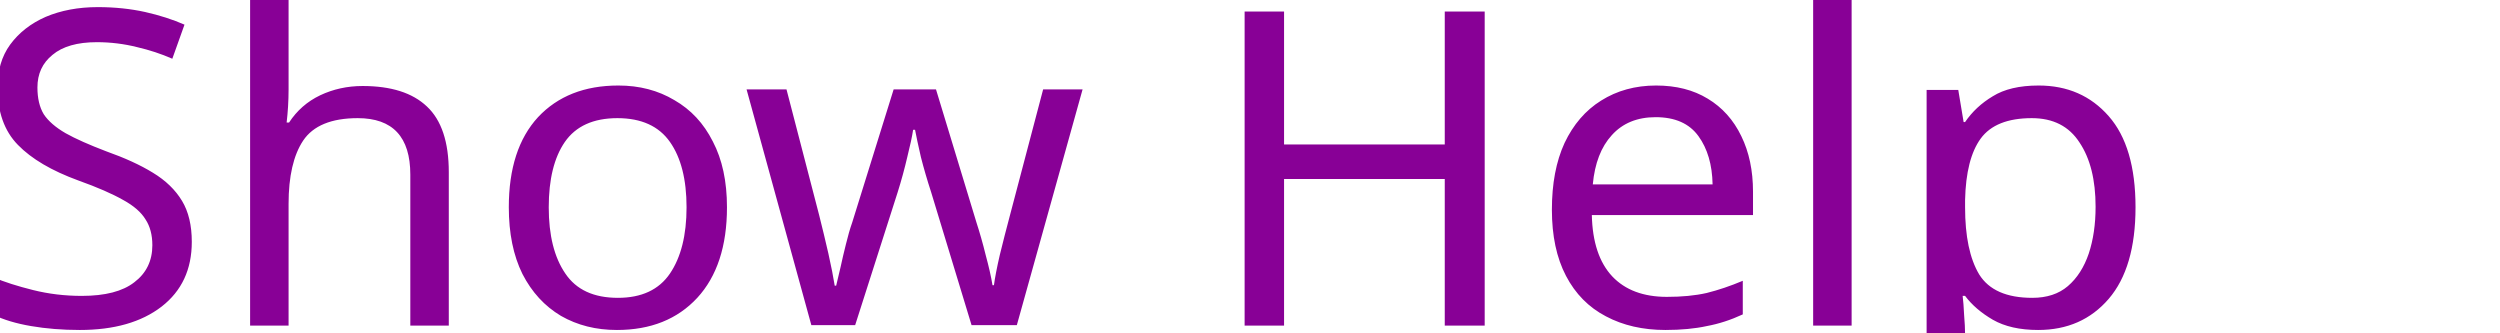
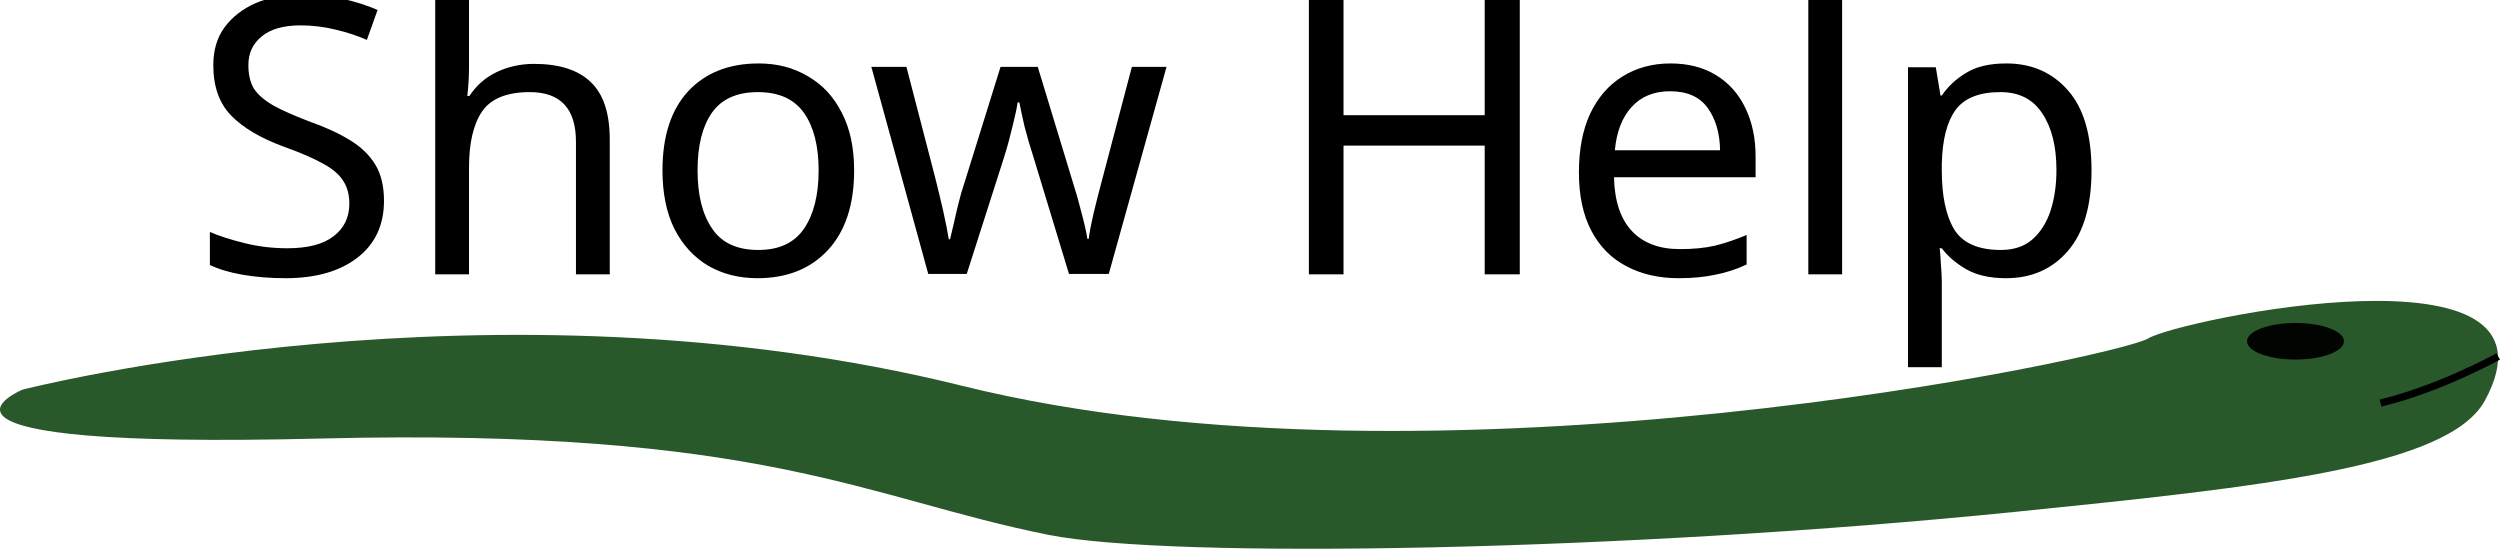
- <svg xmlns="http://www.w3.org/2000/svg" width="80.216mm" height="10.659mm" viewBox="0 0 80.216 10.659" version="1.1" id="svg822">
+ <svg xmlns="http://www.w3.org/2000/svg" width="91.312mm" height="20.044mm" viewBox="0 0 91.312 20.044" version="1.1" id="svg822">
  <defs id="defs816" />
-   <g id="layer1" transform="translate(-95.4163,-227.3927)">
-     <text xml:space="preserve" style="font-style:normal;font-weight:normal;font-size:3.881px;line-height:125%;font-family:sans-serif;letter-spacing:0px;word-spacing:0px;fill:#880096;fill-opacity:1;stroke:none;stroke-width:0.265px;stroke-linecap:butt;stroke-linejoin:miter;stroke-opacity:1" x="94.493" y="237.838" id="text819">
-       <tspan id="tspan817" x="94.493" y="237.838" style="font-size:14.111px;fill:#880096;fill-opacity:1;stroke:none;stroke-width:0.265px;stroke-opacity:1">Show Help</tspan>
+   <g id="layer1" transform="translate(-90.25223,-227.7256)">
+     <path style="fill:#29582b;fill-opacity:1;fill-rule:evenodd;stroke:none;stroke-width:0.265px;stroke-linecap:butt;stroke-linejoin:miter;stroke-opacity:1" d="m 91.075,241.957 c 0,0 17.105,-4.41 34.344,-0.134 17.239,4.276 42.229,-1.069 43.298,-1.737 1.069,-0.668 15.571,-3.721 12.294,2.272 -1.327,2.427 -8.156,3.151 -17.143,4.062 -14.235,1.442 -30.832,1.738 -35.32,0.841 -6.682,-1.336 -10.41,-3.918 -26.58,-3.518 -16.17,0.401 -10.893,-1.786 -10.893,-1.786 z" id="path838" />
+     <ellipse style="opacity:1;fill:#020402;fill-opacity:1;fill-rule:nonzero;stroke:none;stroke-width:2.646;stroke-linecap:butt;stroke-linejoin:miter;stroke-miterlimit:4;stroke-dasharray:none;stroke-dashoffset:0;stroke-opacity:1" id="path840" cx="174.094" cy="240.19" rx="1.771" ry="0.668" />
+     <path style="fill:none;fill-rule:evenodd;stroke:#000000;stroke-width:0.265px;stroke-linecap:butt;stroke-linejoin:miter;stroke-opacity:1" d="m 181.5,240.745 c 0,0 -2.126,1.181 -4.299,1.701" id="path842" />
+     <text xml:space="preserve" style="font-style:normal;font-variant:normal;font-weight:normal;font-stretch:normal;font-size:14.111px;line-height:125%;font-family:'Franklin Gothic Heavy';-inkscape-font-specification:'Franklin Gothic Heavy, ';letter-spacing:0px;word-spacing:0px;fill:#000000;fill-opacity:1;stroke:none;stroke-width:0.265px;stroke-linecap:butt;stroke-linejoin:miter;stroke-opacity:1" x="97.201" y="237.747" id="text830">
+       <tspan id="tspan828" x="97.201" y="237.747" style="font-style:normal;font-variant:normal;font-weight:normal;font-stretch:normal;font-size:14.111px;font-family:'Franklin Gothic Heavy';-inkscape-font-specification:'Franklin Gothic Heavy, ';stroke-width:0.265px">Show Help</tspan>
    </text>
  </g>
</svg>
